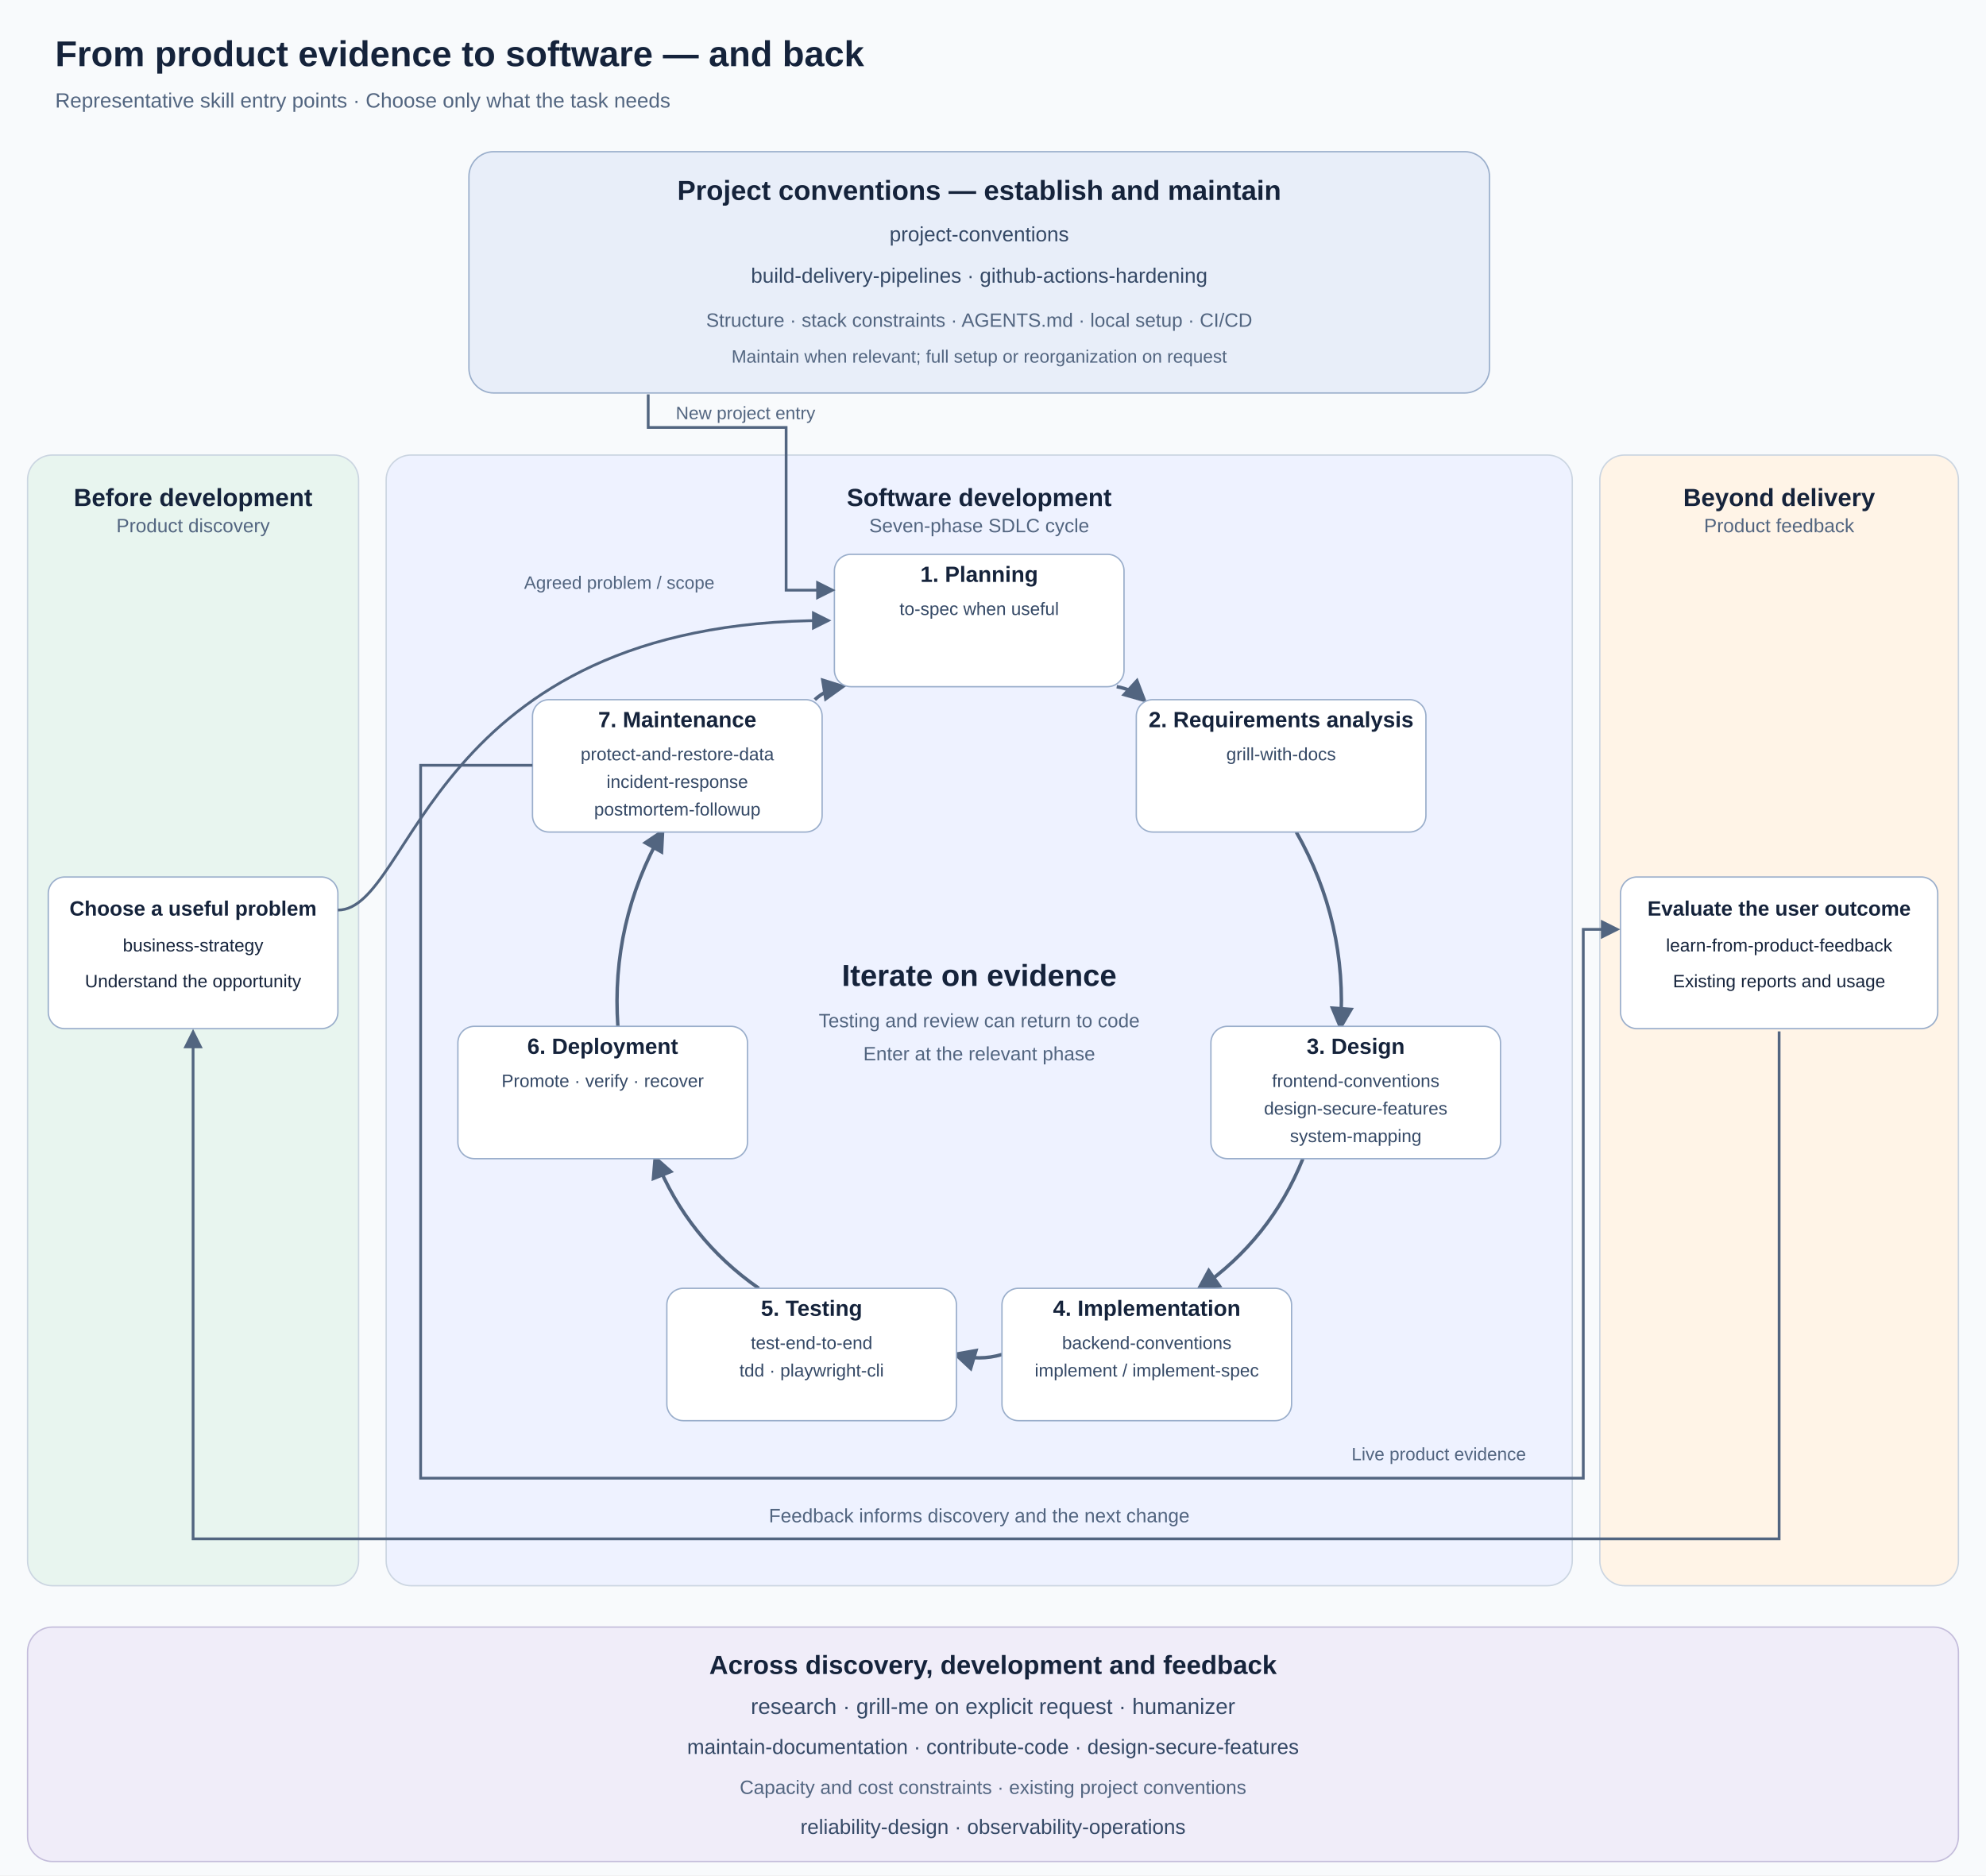
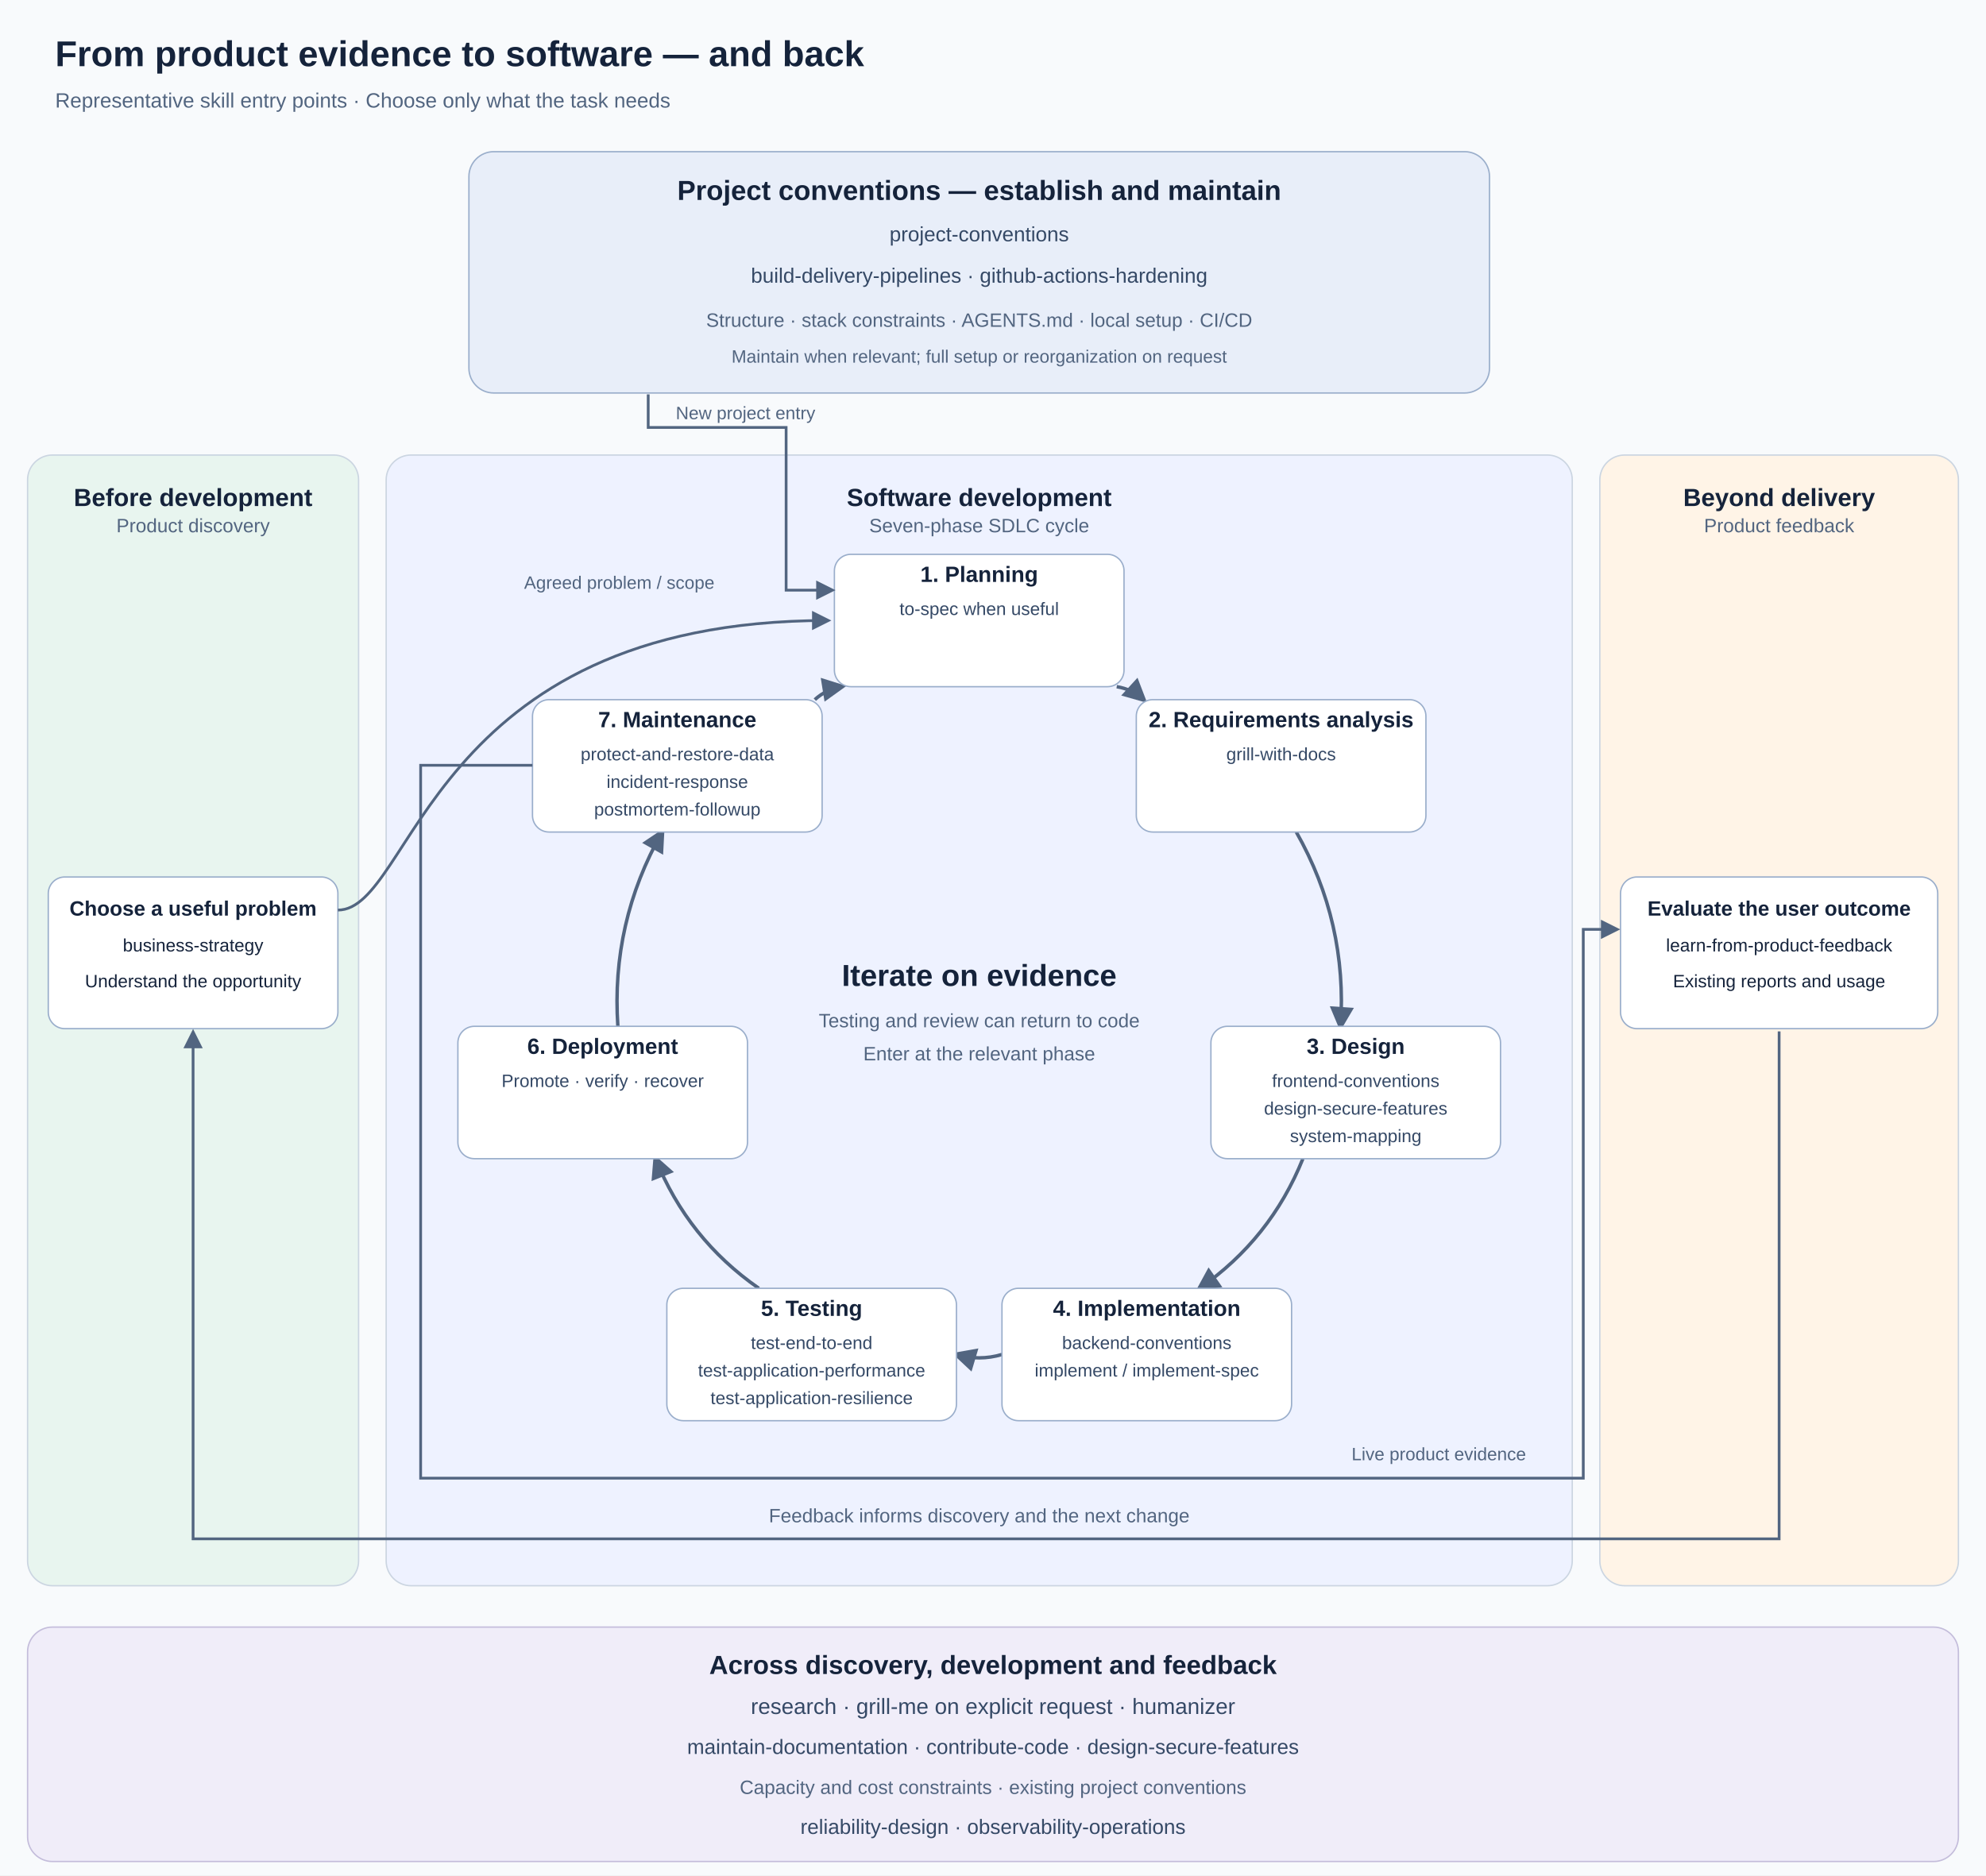
<svg xmlns="http://www.w3.org/2000/svg" viewBox="0 0 1440 1360" role="img" aria-labelledby="title desc">
  <defs>
    <marker id="arrow" viewBox="0 0 10 10" refX="8" refY="5" markerWidth="7" markerHeight="7" orient="auto-start-reverse">
      <path d="M 0 0 L 10 5 L 0 10 z" fill="#526580" />
    </marker>
  </defs>
  <rect width="1440" height="1360" fill="#f8fafc" />
  <g font-family="Arial, Helvetica, sans-serif">
    <text x="40" y="48" font-size="26" font-weight="700" fill="#15233b">From product evidence to software — and back</text>
    <text x="40" y="78" font-size="15" fill="#526580">Representative skill entry points · Choose only what the task needs</text>
    <rect x="340" y="110" width="740" height="175" rx="18" fill="#e8eef9" stroke="#9aaecb" />
    <text x="710" y="145" text-anchor="middle" font-size="20" font-weight="700" fill="#15233b">Project conventions — establish and maintain</text>
    <text x="710" y="175" text-anchor="middle" font-size="15" fill="#354966">project-conventions</text>
    <text x="710" y="205" text-anchor="middle" font-size="15" fill="#354966">build-delivery-pipelines · github-actions-hardening</text>
    <text x="710" y="237" text-anchor="middle" font-size="14" fill="#526580">Structure · stack constraints · AGENTS.md · local setup · CI/CD</text>
    <text x="710" y="263" text-anchor="middle" font-size="13" fill="#526580">Maintain when relevant; full setup or reorganization on request</text>
    <g transform="translate(0 220)">
      <rect x="20" y="110" width="240" height="820" rx="18" fill="#e8f5ef" stroke="#cbd5e1" />
      <text x="140.0" y="147" text-anchor="middle" font-size="18" font-weight="700" fill="#15233b">Before development</text>
      <text x="140.0" y="166" text-anchor="middle" font-size="14" fill="#526580">Product discovery</text>
      <rect x="280" y="110" width="860" height="820" rx="18" fill="#eef2ff" stroke="#cbd5e1" />
      <text x="710.0" y="147" text-anchor="middle" font-size="18" font-weight="700" fill="#15233b">Software development</text>
      <text x="710.0" y="166" text-anchor="middle" font-size="14" fill="#526580">Seven-phase SDLC cycle</text>
      <rect x="1160" y="110" width="260" height="820" rx="18" fill="#fff4e7" stroke="#cbd5e1" />
      <text x="1290.0" y="147" text-anchor="middle" font-size="18" font-weight="700" fill="#15233b">Beyond delivery</text>
      <text x="1290.0" y="166" text-anchor="middle" font-size="14" fill="#526580">Product feedback</text>
      <path d="M 809.7 278.0 Q 820.9 279.8 829.2 287.4" fill="none" stroke="#526580" stroke-width="2.5" marker-end="url(#arrow)" />
      <path d="M 939.9 383.4 Q 977.1 449.0 972.0 524.3" fill="none" stroke="#526580" stroke-width="2.5" marker-end="url(#arrow)" />
      <path d="M 944.7 620.3 Q 921.3 678.5 869.8 714.3" fill="none" stroke="#526580" stroke-width="2.5" marker-end="url(#arrow)" />
      <path d="M 726.5 762.3 Q 710.0 767.2 693.5 762.3" fill="none" stroke="#526580" stroke-width="2.5" marker-end="url(#arrow)" />
      <path d="M 550.2 714.3 Q 498.7 678.5 475.3 620.3" fill="none" stroke="#526580" stroke-width="2.5" marker-end="url(#arrow)" />
      <path d="M 448.0 524.3 Q 442.9 449.0 480.1 383.4" fill="none" stroke="#526580" stroke-width="2.5" marker-end="url(#arrow)" />
      <path d="M 590.8 287.4 Q 599.1 279.8 610.3 278.0" fill="none" stroke="#526580" stroke-width="2.5" marker-end="url(#arrow)" />
      <text x="710" y="495" text-anchor="middle" font-size="22" font-weight="700" fill="#15233b">Iterate on evidence</text>
      <text x="710" y="525" text-anchor="middle" font-size="14" fill="#526580">Testing and review can return to code</text>
      <text x="710" y="549" text-anchor="middle" font-size="14" fill="#526580">Enter at the relevant phase</text>
      <rect x="605.0" y="182.0" width="210" height="96" rx="12" fill="white" stroke="#9aaecb" />
      <text x="710.0" y="202.0" text-anchor="middle" font-size="16" font-weight="700" fill="#15233b">1. Planning</text>
      <text x="710.0" y="226.0" text-anchor="middle" font-size="13" fill="#354966">to-spec when useful</text>
      <rect x="823.9" y="287.4" width="210" height="96" rx="12" fill="white" stroke="#9aaecb" />
      <text x="928.9" y="307.4" text-anchor="middle" font-size="16" font-weight="700" fill="#15233b">2. Requirements analysis</text>
      <text x="928.9" y="331.4" text-anchor="middle" font-size="13" fill="#354966">grill-with-docs</text>
      <rect x="878.0" y="524.3" width="210" height="96" rx="12" fill="white" stroke="#9aaecb" />
      <text x="983.0" y="544.3" text-anchor="middle" font-size="16" font-weight="700" fill="#15233b">3. Design</text>
      <text x="983.0" y="568.3" text-anchor="middle" font-size="13" fill="#354966">frontend-conventions</text>
      <text x="983.0" y="588.3" text-anchor="middle" font-size="13" fill="#354966">design-secure-features</text>
      <text x="983.0" y="608.3" text-anchor="middle" font-size="13" fill="#354966">system-mapping</text>
      <rect x="726.5" y="714.3" width="210" height="96" rx="12" fill="white" stroke="#9aaecb" />
      <text x="831.5" y="734.3" text-anchor="middle" font-size="16" font-weight="700" fill="#15233b">4. Implementation</text>
      <text x="831.5" y="758.3" text-anchor="middle" font-size="13" fill="#354966">backend-conventions</text>
      <text x="831.5" y="778.3" text-anchor="middle" font-size="13" fill="#354966">implement / implement-spec</text>
      <rect x="483.5" y="714.3" width="210" height="96" rx="12" fill="white" stroke="#9aaecb" />
      <text x="588.5" y="734.3" text-anchor="middle" font-size="16" font-weight="700" fill="#15233b">5. Testing</text>
      <text x="588.5" y="758.3" text-anchor="middle" font-size="13" fill="#354966">test-end-to-end</text>
-       <text x="588.5" y="778.3" text-anchor="middle" font-size="13" fill="#354966">tdd · playwright-cli</text>
+       <text x="588.5" y="778.3" text-anchor="middle" font-size="13" fill="#354966">test-application-performance</text>
+       <text x="588.5" y="798.3" text-anchor="middle" font-size="13" fill="#354966">test-application-resilience</text>
      <rect x="332.0" y="524.3" width="210" height="96" rx="12" fill="white" stroke="#9aaecb" />
      <text x="437.0" y="544.3" text-anchor="middle" font-size="16" font-weight="700" fill="#15233b">6. Deployment</text>
      <text x="437.0" y="568.3" text-anchor="middle" font-size="13" fill="#354966">Promote · verify · recover</text>
      <rect x="386.1" y="287.4" width="210" height="96" rx="12" fill="white" stroke="#9aaecb" />
      <text x="491.1" y="307.4" text-anchor="middle" font-size="16" font-weight="700" fill="#15233b">7. Maintenance</text>
      <text x="491.1" y="331.4" text-anchor="middle" font-size="13" fill="#354966">protect-and-restore-data</text>
      <text x="491.1" y="351.4" text-anchor="middle" font-size="13" fill="#354966">incident-response</text>
      <text x="491.1" y="371.4" text-anchor="middle" font-size="13" fill="#354966">postmortem-followup</text>
      <rect x="35" y="416" width="210" height="110" rx="12" fill="white" stroke="#9aaecb" />
      <text x="140.0" y="444" text-anchor="middle" font-size="15" fill="#15233b" font-weight="700">Choose a useful problem</text>
      <text x="140.0" y="470" text-anchor="middle" font-size="13" fill="#15233b" font-weight="400">business-strategy</text>
      <text x="140.0" y="496" text-anchor="middle" font-size="13" fill="#15233b" font-weight="400">Understand the opportunity</text>
      <rect x="1175" y="416" width="230" height="110" rx="12" fill="white" stroke="#9aaecb" />
      <text x="1290.0" y="444" text-anchor="middle" font-size="15" fill="#15233b" font-weight="700">Evaluate the user outcome</text>
      <text x="1290.0" y="470" text-anchor="middle" font-size="13" fill="#15233b" font-weight="400">learn-from-product-feedback</text>
      <text x="1290.0" y="496" text-anchor="middle" font-size="13" fill="#15233b" font-weight="400">Existing reports and usage</text>
      <path d="M 245 440 C 300 440 310 230 600 230" fill="none" stroke="#526580" stroke-width="2" marker-end="url(#arrow)" />
      <text x="380" y="207" font-size="13" fill="#526580">Agreed problem / scope</text>
      <path d="M 386 335 H 305 V 852 H 1148 V 454 H 1172" fill="none" stroke="#526580" stroke-width="2" marker-end="url(#arrow)" />
      <text x="980" y="839" font-size="13" fill="#526580">Live product evidence</text>
      <path d="M 1290 528 V 896 H 140 V 529" fill="none" stroke="#526580" stroke-width="2" marker-end="url(#arrow)" />
      <text x="710" y="884" text-anchor="middle" font-size="14" fill="#526580">Feedback informs discovery and the next change</text>
    </g>
    <path d="M 470 286 V 310 H 570 V 428 H 603" fill="none" stroke="#526580" stroke-width="2" marker-end="url(#arrow)" />
    <text x="490" y="304" font-size="13" fill="#526580">New project entry</text>
    <rect x="20" y="1180" width="1400" height="170" rx="18" fill="#f0edf9" stroke="#c4bddb" />
    <text x="720" y="1214" text-anchor="middle" font-size="19" font-weight="700" fill="#15233b">Across discovery, development and feedback</text>
    <text x="720" y="1243" text-anchor="middle" font-size="16" fill="#354966">research · grill-me on explicit request · humanizer</text>
    <text x="720" y="1272" text-anchor="middle" font-size="15" fill="#354966">maintain-documentation · contribute-code · design-secure-features</text>
    <text x="720" y="1301" text-anchor="middle" font-size="14" fill="#526580">Capacity and cost constraints · existing project conventions</text>
    <text x="720" y="1330" text-anchor="middle" font-size="15" fill="#354966">reliability-design · observability-operations</text>
  </g>
</svg>
